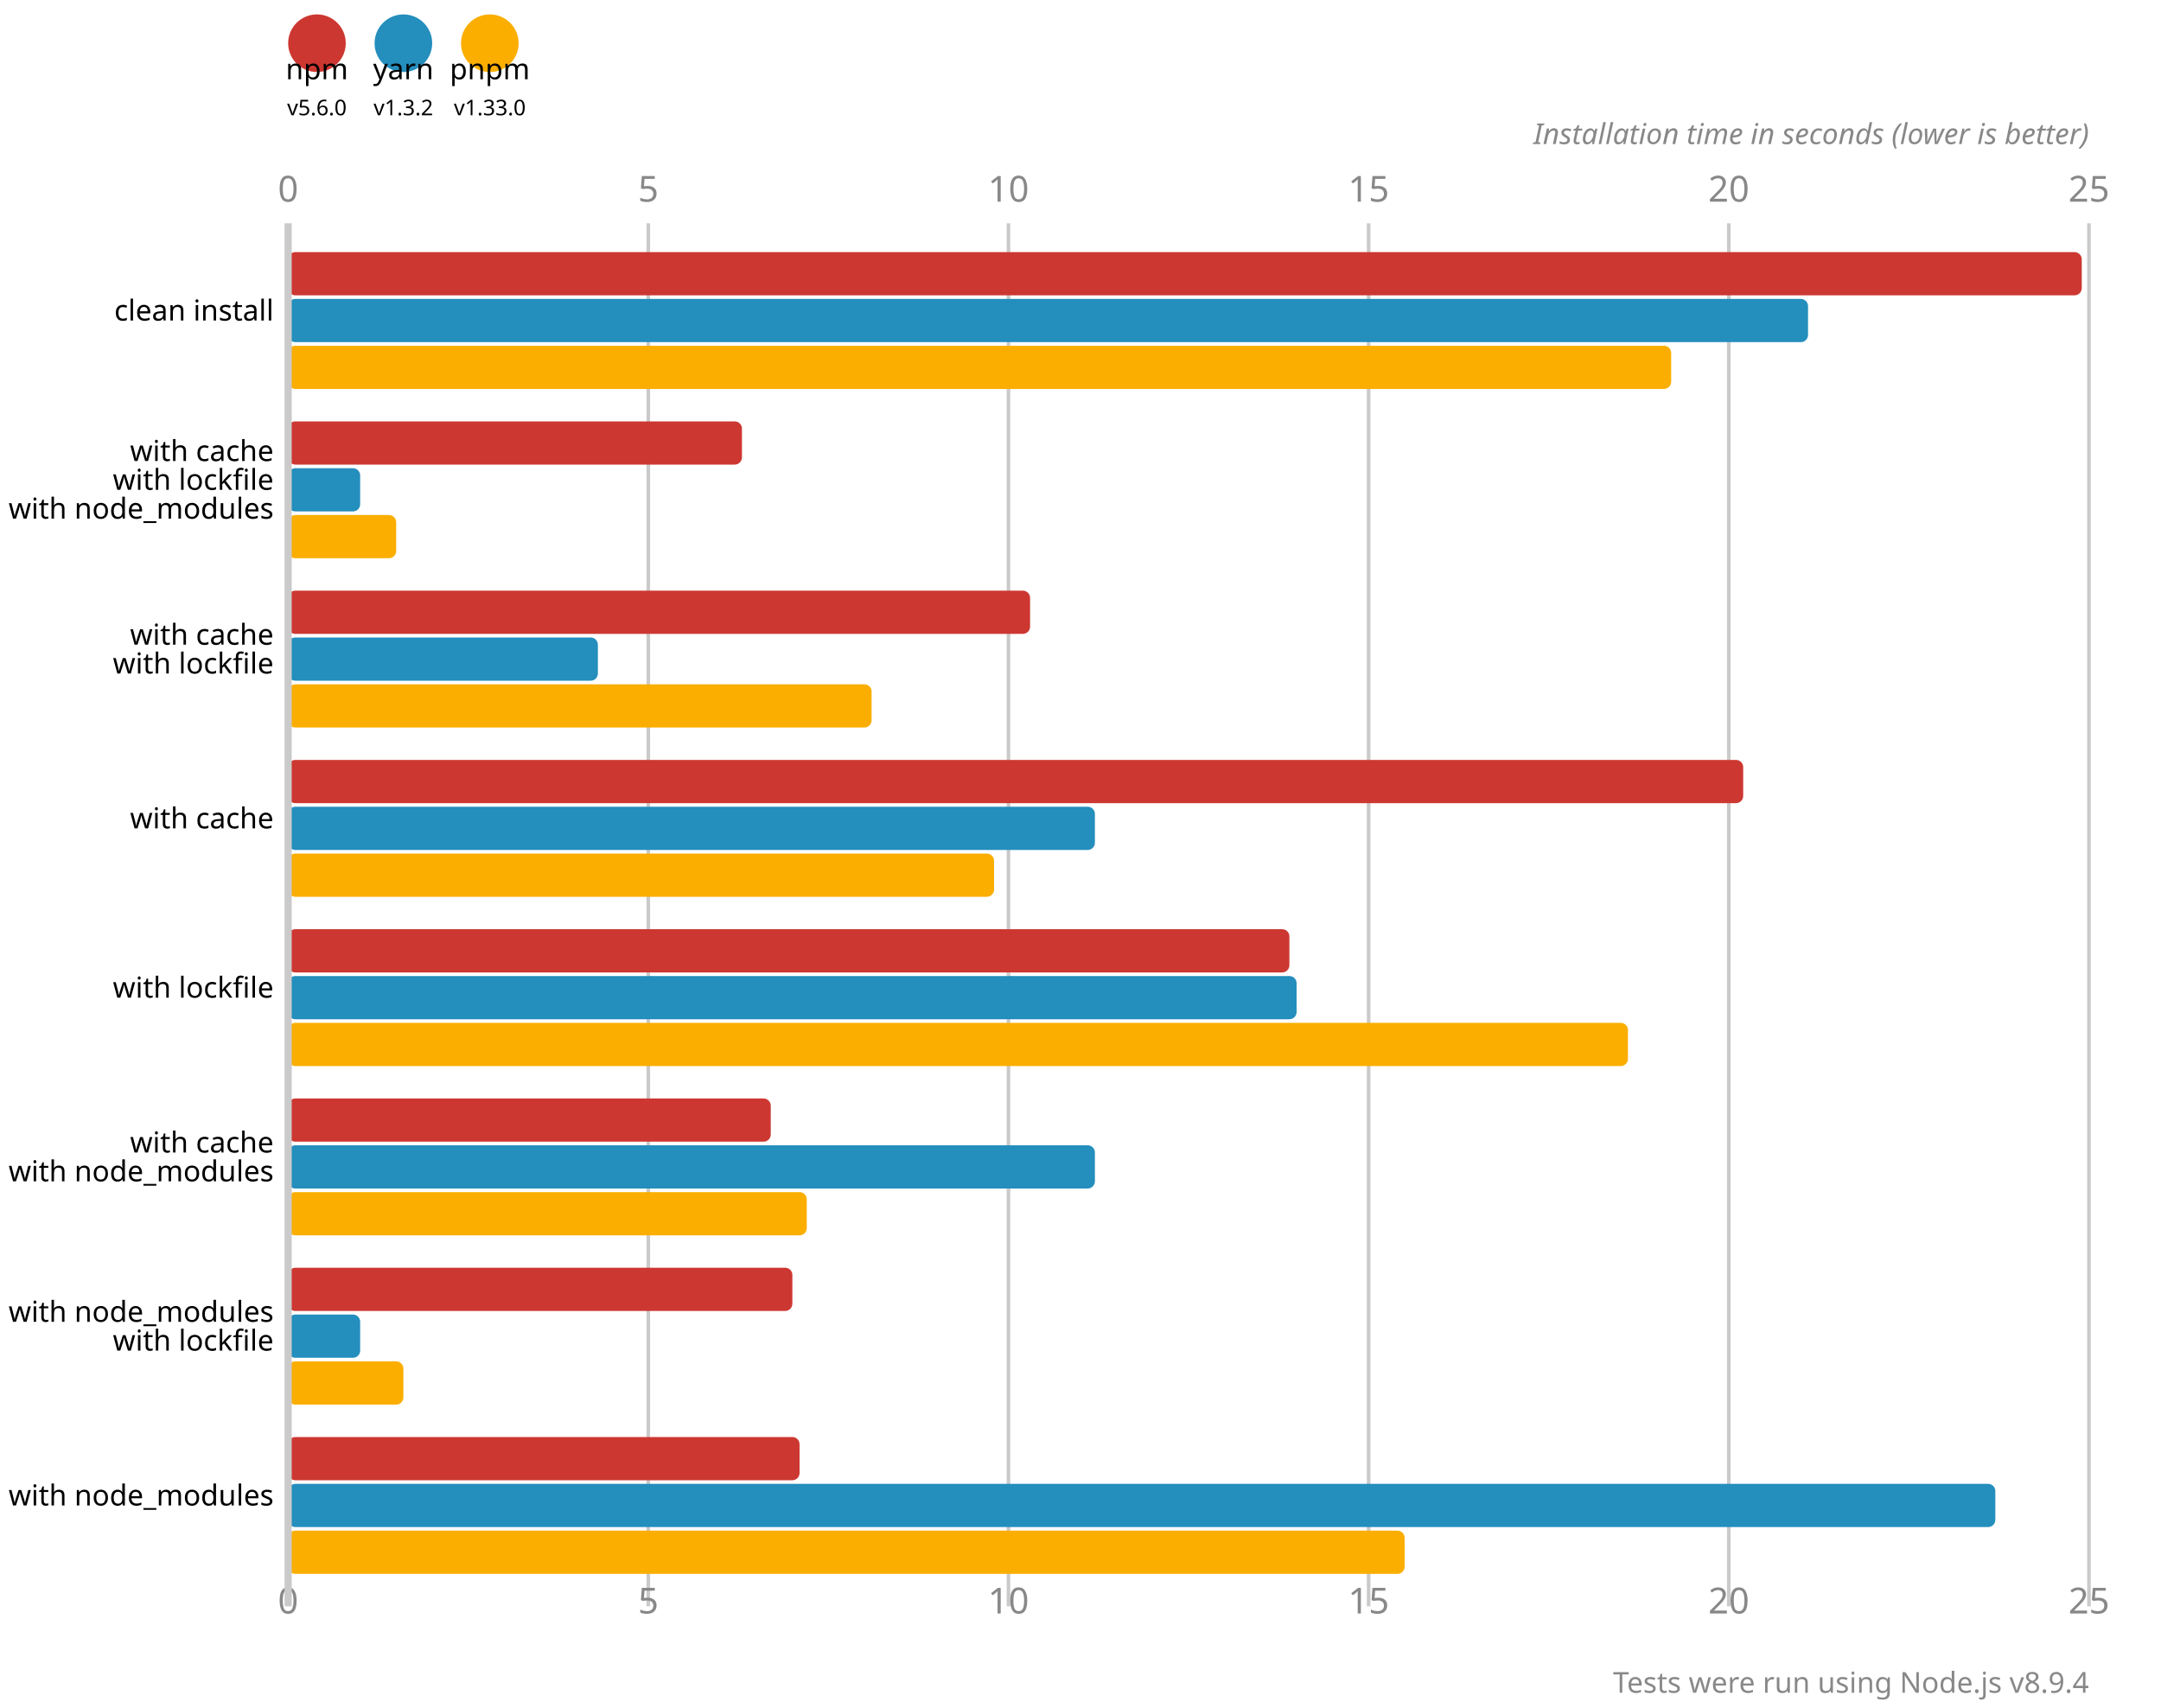
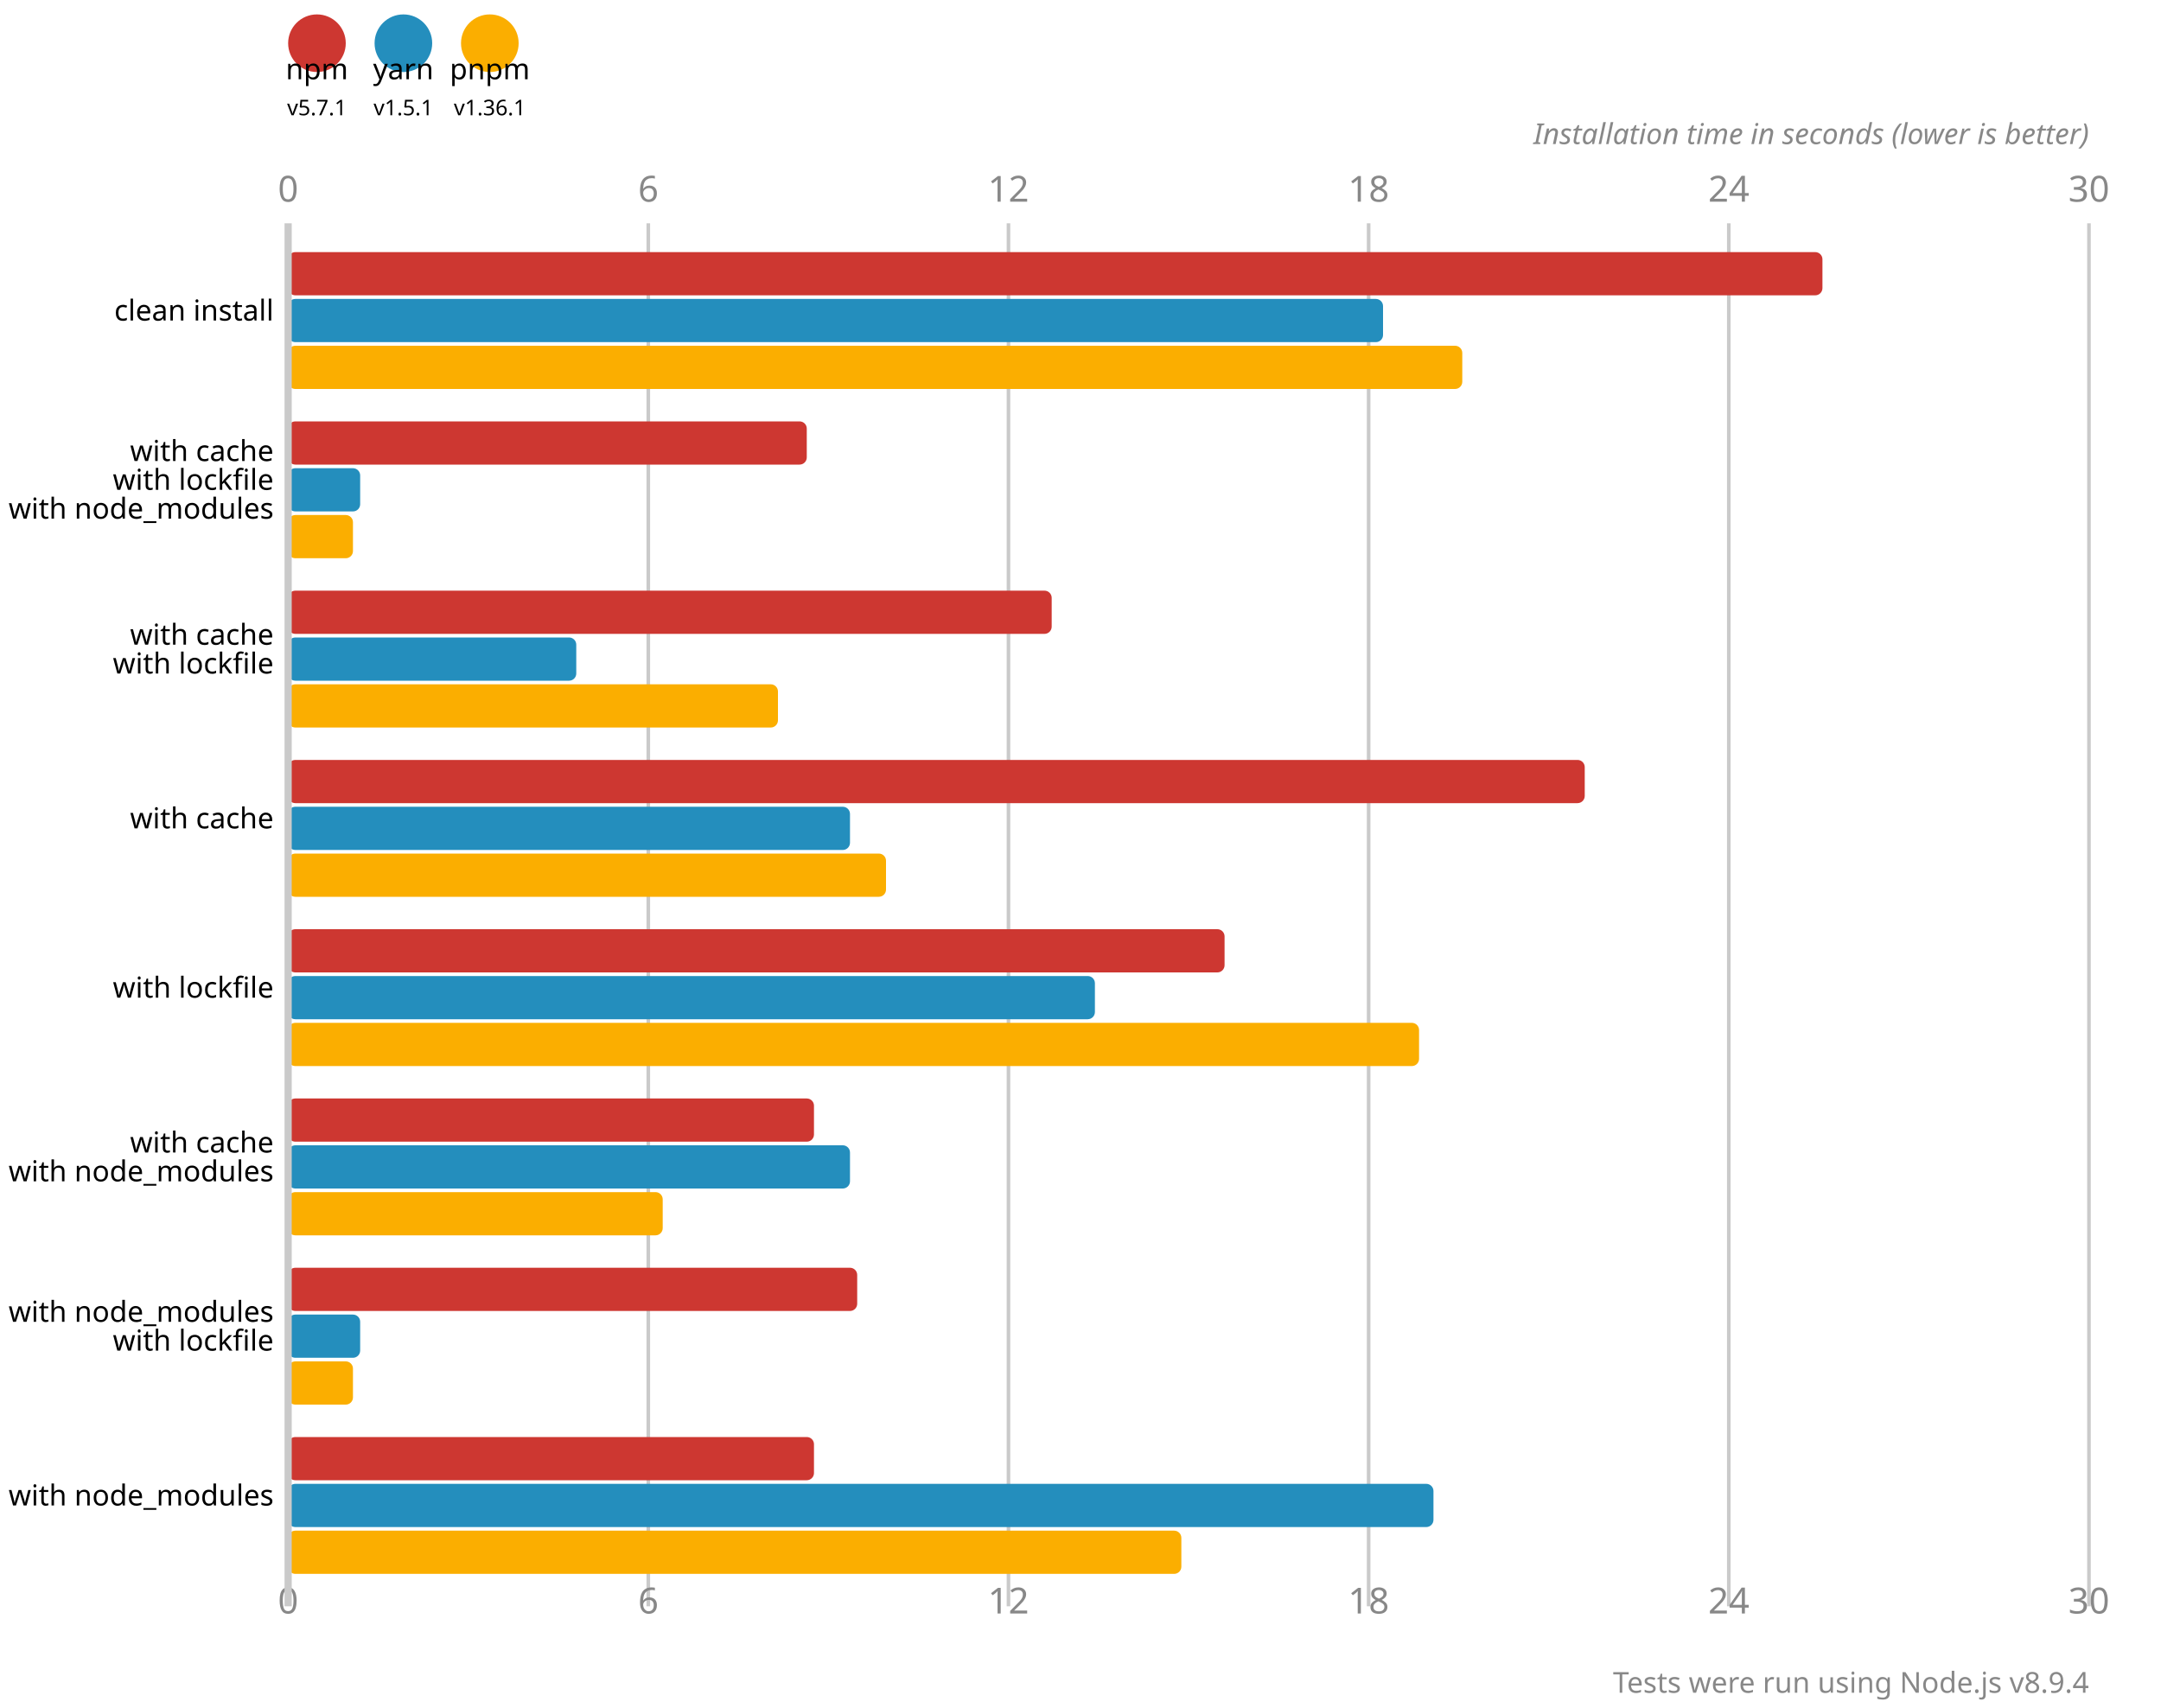
<svg xmlns="http://www.w3.org/2000/svg" version="1.1" viewBox="0 0 300 237">
  <circle cx="44" cy="6" r="4" fill="#cd3731" />
  <text x="44" y="11" font-size="4" font-family="system-ui" alignment-baseline="hanging" text-anchor="middle">npm</text>
-   <text x="44" y="16" font-size="3" font-family="system-ui" alignment-baseline="hanging" text-anchor="middle">v5.6.0</text>
+   <text x="44" y="16" font-size="3" font-family="system-ui" alignment-baseline="hanging" text-anchor="middle">v5.7.1</text>
  <circle cx="56" cy="6" r="4" fill="#248ebd" />
  <text x="56" y="11" font-size="4" font-family="system-ui" alignment-baseline="hanging" text-anchor="middle">yarn</text>
-   <text x="56" y="16" font-size="3" font-family="system-ui" alignment-baseline="hanging" text-anchor="middle">v1.3.2</text>
+   <text x="56" y="16" font-size="3" font-family="system-ui" alignment-baseline="hanging" text-anchor="middle">v1.5.1</text>
  <circle cx="68" cy="6" r="4" fill="#fbae00" />
  <text x="68" y="11" font-size="4" font-family="system-ui" alignment-baseline="hanging" text-anchor="middle">pnpm</text>
-   <text x="68" y="16" font-size="3" font-family="system-ui" alignment-baseline="hanging" text-anchor="middle">v1.33.0</text>
+   <text x="68" y="16" font-size="3" font-family="system-ui" alignment-baseline="hanging" text-anchor="middle">v1.36.1</text>
  <text x="40" y="28" fill="#888" font-size="5" font-family="system-ui" text-anchor="middle">0</text>
  <text x="40" y="224" fill="#888" font-size="5" font-family="system-ui" text-anchor="middle" alignment-baseline="hanging">0</text>
  <line x1="90" y1="31" x2="90" y2="223" stroke-width="0.5" stroke="#cacaca" />
-   <text x="90" y="28" fill="#888" font-size="5" font-family="system-ui" text-anchor="middle">5</text>
-   <text x="90" y="224" fill="#888" font-size="5" font-family="system-ui" text-anchor="middle" alignment-baseline="hanging">5</text>
+   <text x="90" y="28" fill="#888" font-size="5" font-family="system-ui" text-anchor="middle">6</text>
+   <text x="90" y="224" fill="#888" font-size="5" font-family="system-ui" text-anchor="middle" alignment-baseline="hanging">6</text>
  <line x1="140" y1="31" x2="140" y2="223" stroke-width="0.5" stroke="#cacaca" />
-   <text x="140" y="28" fill="#888" font-size="5" font-family="system-ui" text-anchor="middle">10</text>
-   <text x="140" y="224" fill="#888" font-size="5" font-family="system-ui" text-anchor="middle" alignment-baseline="hanging">10</text>
+   <text x="140" y="28" fill="#888" font-size="5" font-family="system-ui" text-anchor="middle">12</text>
+   <text x="140" y="224" fill="#888" font-size="5" font-family="system-ui" text-anchor="middle" alignment-baseline="hanging">12</text>
  <line x1="190" y1="31" x2="190" y2="223" stroke-width="0.5" stroke="#cacaca" />
-   <text x="190" y="28" fill="#888" font-size="5" font-family="system-ui" text-anchor="middle">15</text>
-   <text x="190" y="224" fill="#888" font-size="5" font-family="system-ui" text-anchor="middle" alignment-baseline="hanging">15</text>
+   <text x="190" y="28" fill="#888" font-size="5" font-family="system-ui" text-anchor="middle">18</text>
+   <text x="190" y="224" fill="#888" font-size="5" font-family="system-ui" text-anchor="middle" alignment-baseline="hanging">18</text>
  <line x1="240" y1="31" x2="240" y2="223" stroke-width="0.5" stroke="#cacaca" />
-   <text x="240" y="28" fill="#888" font-size="5" font-family="system-ui" text-anchor="middle">20</text>
-   <text x="240" y="224" fill="#888" font-size="5" font-family="system-ui" text-anchor="middle" alignment-baseline="hanging">20</text>
+   <text x="240" y="28" fill="#888" font-size="5" font-family="system-ui" text-anchor="middle">24</text>
+   <text x="240" y="224" fill="#888" font-size="5" font-family="system-ui" text-anchor="middle" alignment-baseline="hanging">24</text>
  <line x1="290" y1="31" x2="290" y2="223" stroke-width="0.5" stroke="#cacaca" />
-   <text x="290" y="28" fill="#888" font-size="5" font-family="system-ui" text-anchor="middle">25</text>
-   <text x="290" y="224" fill="#888" font-size="5" font-family="system-ui" text-anchor="middle" alignment-baseline="hanging">25</text>
+   <text x="290" y="28" fill="#888" font-size="5" font-family="system-ui" text-anchor="middle">30</text>
+   <text x="290" y="224" fill="#888" font-size="5" font-family="system-ui" text-anchor="middle" alignment-baseline="hanging">30</text>
  <text x="290" y="20" font-size="4" font-family="system-ui" font-style="italic" text-anchor="end" fill="#888">Installation time in seconds (lower is better)</text>
-   <rect x="40" y="35" width="249" height="6" fill="#cd3731" rx="1" ry="1" />
-   <rect x="40" y="41.5" width="211" height="6" fill="#248ebd" rx="1" ry="1" />
-   <rect x="40" y="48" width="192" height="6" fill="#fbae00" rx="1" ry="1" />
-   <rect x="40" y="58.5" width="63" height="6" fill="#cd3731" rx="1" ry="1" />
+   <rect x="40" y="35" width="213" height="6" fill="#cd3731" rx="1" ry="1" />
+   <rect x="40" y="41.5" width="152" height="6" fill="#248ebd" rx="1" ry="1" />
+   <rect x="40" y="48" width="163" height="6" fill="#fbae00" rx="1" ry="1" />
+   <rect x="40" y="58.5" width="72" height="6" fill="#cd3731" rx="1" ry="1" />
  <rect x="40" y="65" width="10" height="6" fill="#248ebd" rx="1" ry="1" />
-   <rect x="40" y="71.5" width="15" height="6" fill="#fbae00" rx="1" ry="1" />
-   <rect x="40" y="82" width="103" height="6" fill="#cd3731" rx="1" ry="1" />
-   <rect x="40" y="88.5" width="43" height="6" fill="#248ebd" rx="1" ry="1" />
-   <rect x="40" y="95" width="81" height="6" fill="#fbae00" rx="1" ry="1" />
-   <rect x="40" y="105.5" width="202" height="6" fill="#cd3731" rx="1" ry="1" />
-   <rect x="40" y="112" width="112" height="6" fill="#248ebd" rx="1" ry="1" />
-   <rect x="40" y="118.5" width="98" height="6" fill="#fbae00" rx="1" ry="1" />
-   <rect x="40" y="129" width="139" height="6" fill="#cd3731" rx="1" ry="1" />
-   <rect x="40" y="135.5" width="140" height="6" fill="#248ebd" rx="1" ry="1" />
-   <rect x="40" y="142" width="186" height="6" fill="#fbae00" rx="1" ry="1" />
-   <rect x="40" y="152.5" width="67" height="6" fill="#cd3731" rx="1" ry="1" />
-   <rect x="40" y="159" width="112" height="6" fill="#248ebd" rx="1" ry="1" />
-   <rect x="40" y="165.5" width="72" height="6" fill="#fbae00" rx="1" ry="1" />
-   <rect x="40" y="176" width="70" height="6" fill="#cd3731" rx="1" ry="1" />
+   <rect x="40" y="71.5" width="9" height="6" fill="#fbae00" rx="1" ry="1" />
+   <rect x="40" y="82" width="106" height="6" fill="#cd3731" rx="1" ry="1" />
+   <rect x="40" y="88.5" width="40" height="6" fill="#248ebd" rx="1" ry="1" />
+   <rect x="40" y="95" width="68" height="6" fill="#fbae00" rx="1" ry="1" />
+   <rect x="40" y="105.5" width="180" height="6" fill="#cd3731" rx="1" ry="1" />
+   <rect x="40" y="112" width="78" height="6" fill="#248ebd" rx="1" ry="1" />
+   <rect x="40" y="118.5" width="83" height="6" fill="#fbae00" rx="1" ry="1" />
+   <rect x="40" y="129" width="130" height="6" fill="#cd3731" rx="1" ry="1" />
+   <rect x="40" y="135.5" width="112" height="6" fill="#248ebd" rx="1" ry="1" />
+   <rect x="40" y="142" width="157" height="6" fill="#fbae00" rx="1" ry="1" />
+   <rect x="40" y="152.5" width="73" height="6" fill="#cd3731" rx="1" ry="1" />
+   <rect x="40" y="159" width="78" height="6" fill="#248ebd" rx="1" ry="1" />
+   <rect x="40" y="165.5" width="52" height="6" fill="#fbae00" rx="1" ry="1" />
+   <rect x="40" y="176" width="79" height="6" fill="#cd3731" rx="1" ry="1" />
  <rect x="40" y="182.5" width="10" height="6" fill="#248ebd" rx="1" ry="1" />
-   <rect x="40" y="189" width="16" height="6" fill="#fbae00" rx="1" ry="1" />
-   <rect x="40" y="199.5" width="71" height="6" fill="#cd3731" rx="1" ry="1" />
-   <rect x="40" y="206" width="237" height="6" fill="#248ebd" rx="1" ry="1" />
-   <rect x="40" y="212.5" width="155" height="6" fill="#fbae00" rx="1" ry="1" />
+   <rect x="40" y="189" width="9" height="6" fill="#fbae00" rx="1" ry="1" />
+   <rect x="40" y="199.5" width="73" height="6" fill="#cd3731" rx="1" ry="1" />
+   <rect x="40" y="206" width="159" height="6" fill="#248ebd" rx="1" ry="1" />
+   <rect x="40" y="212.5" width="124" height="6" fill="#fbae00" rx="1" ry="1" />
  <line x1="40" y1="31" x2="40" y2="223" stroke-width="1" stroke="#cacaca" />
  <text x="38" y="44.5" font-size="4" font-family="system-ui" alignment-baseline="middle" text-anchor="end">clean install</text>
  <text x="38" y="64" font-size="4" font-family="system-ui" alignment-baseline="middle" text-anchor="end">with cache</text>
  <text x="38" y="68" font-size="4" font-family="system-ui" alignment-baseline="middle" text-anchor="end">with lockfile</text>
  <text x="38" y="72" font-size="4" font-family="system-ui" alignment-baseline="middle" text-anchor="end">with node_modules</text>
  <text x="38" y="89.5" font-size="4" font-family="system-ui" alignment-baseline="middle" text-anchor="end">with cache</text>
  <text x="38" y="93.5" font-size="4" font-family="system-ui" alignment-baseline="middle" text-anchor="end">with lockfile</text>
  <text x="38" y="115" font-size="4" font-family="system-ui" alignment-baseline="middle" text-anchor="end">with cache</text>
  <text x="38" y="138.5" font-size="4" font-family="system-ui" alignment-baseline="middle" text-anchor="end">with lockfile</text>
  <text x="38" y="160" font-size="4" font-family="system-ui" alignment-baseline="middle" text-anchor="end">with cache</text>
  <text x="38" y="164" font-size="4" font-family="system-ui" alignment-baseline="middle" text-anchor="end">with node_modules</text>
  <text x="38" y="183.5" font-size="4" font-family="system-ui" alignment-baseline="middle" text-anchor="end">with node_modules</text>
  <text x="38" y="187.5" font-size="4" font-family="system-ui" alignment-baseline="middle" text-anchor="end">with lockfile</text>
  <text x="38" y="209" font-size="4" font-family="system-ui" alignment-baseline="middle" text-anchor="end">with node_modules</text>
  <text x="290" y="235" font-size="4" font-family="system-ui" text-anchor="end" fill="#888">Tests were run using Node.js v8.9.4</text>
</svg>
